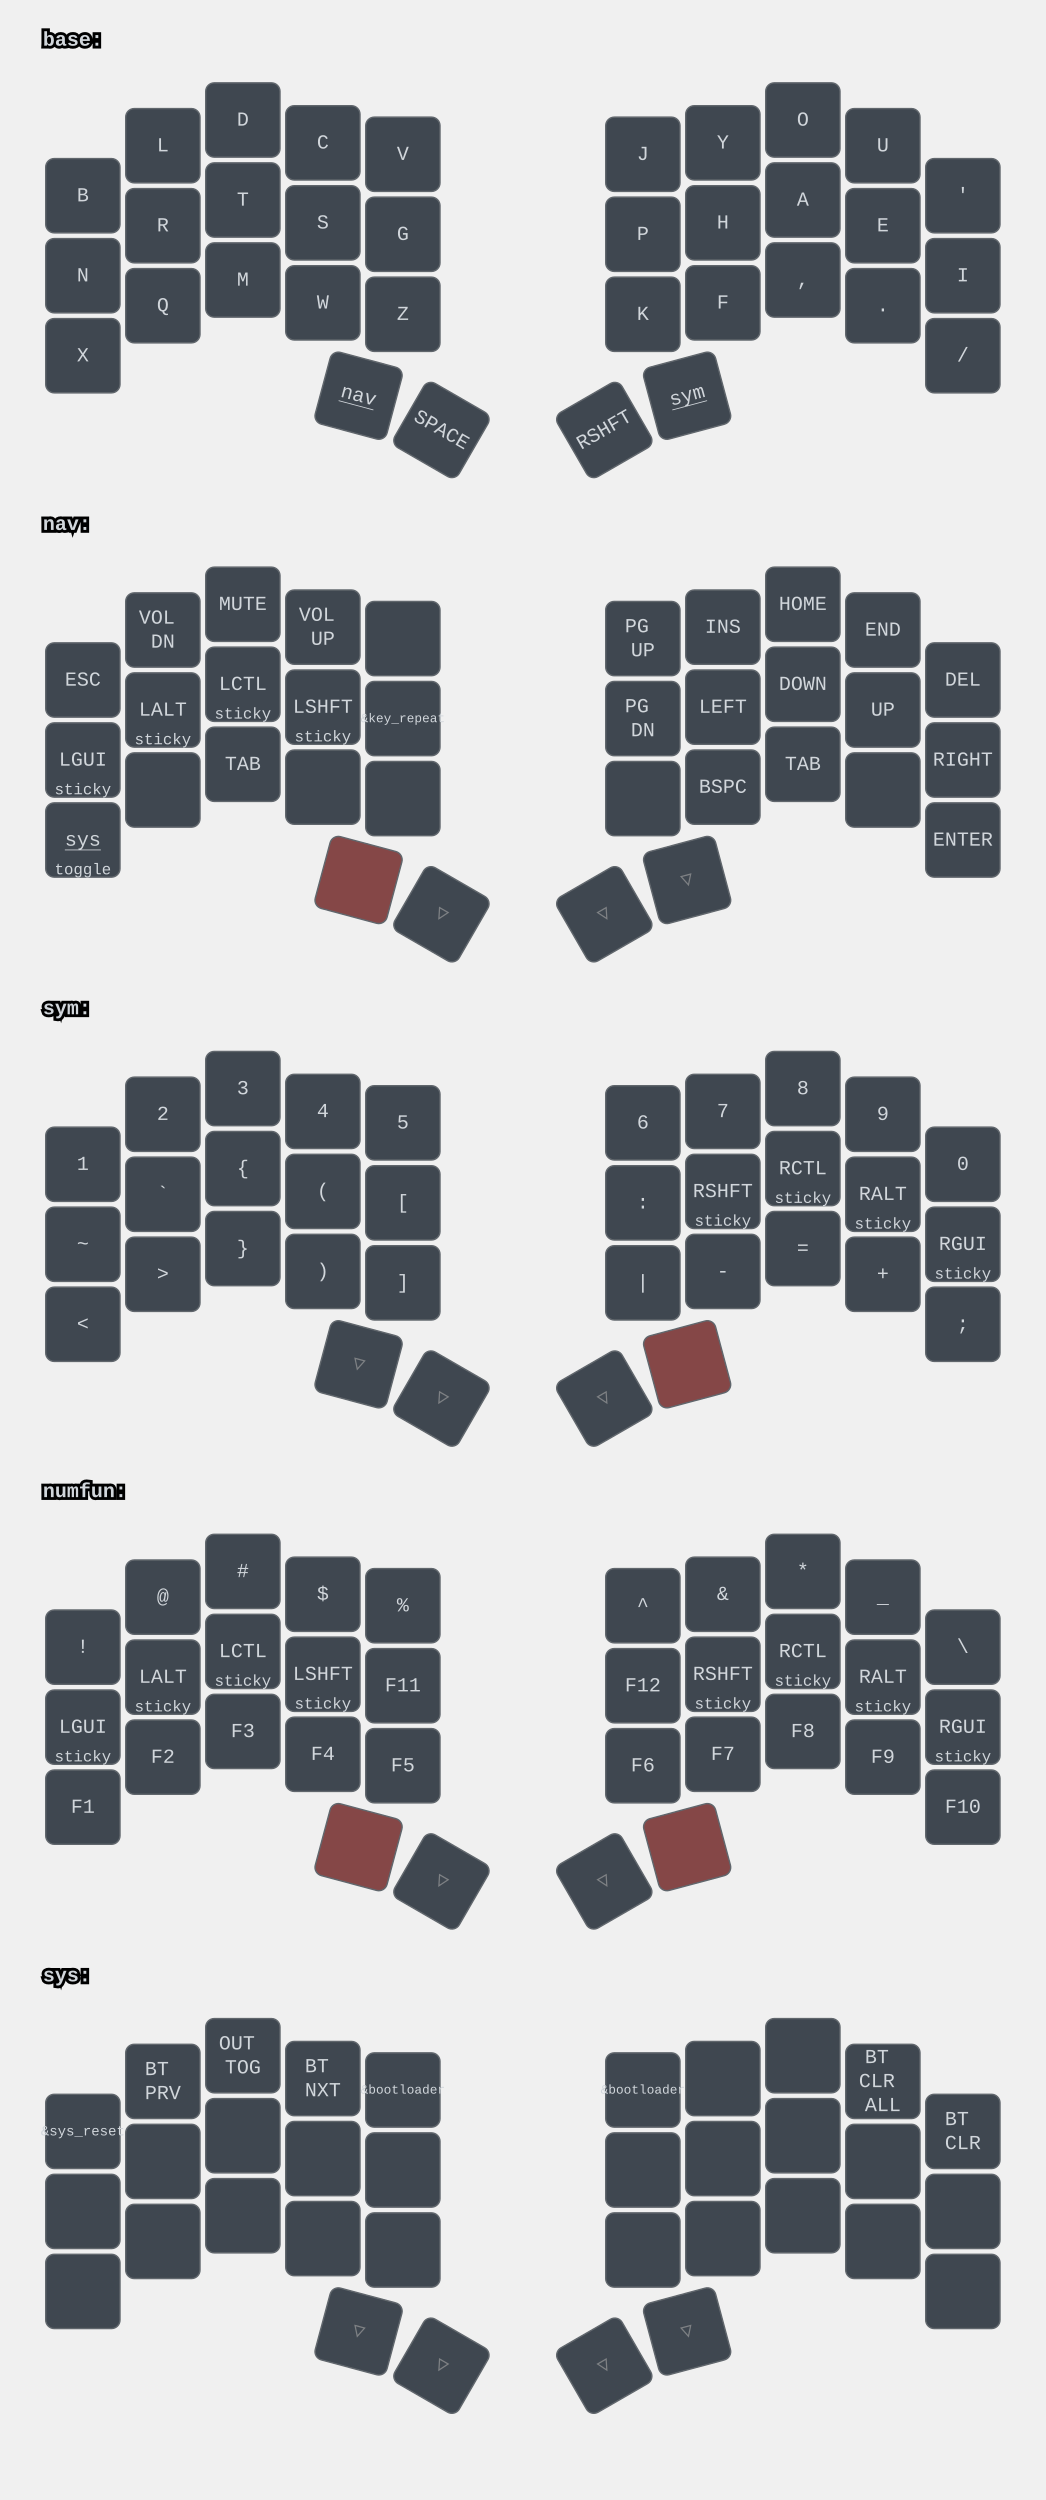
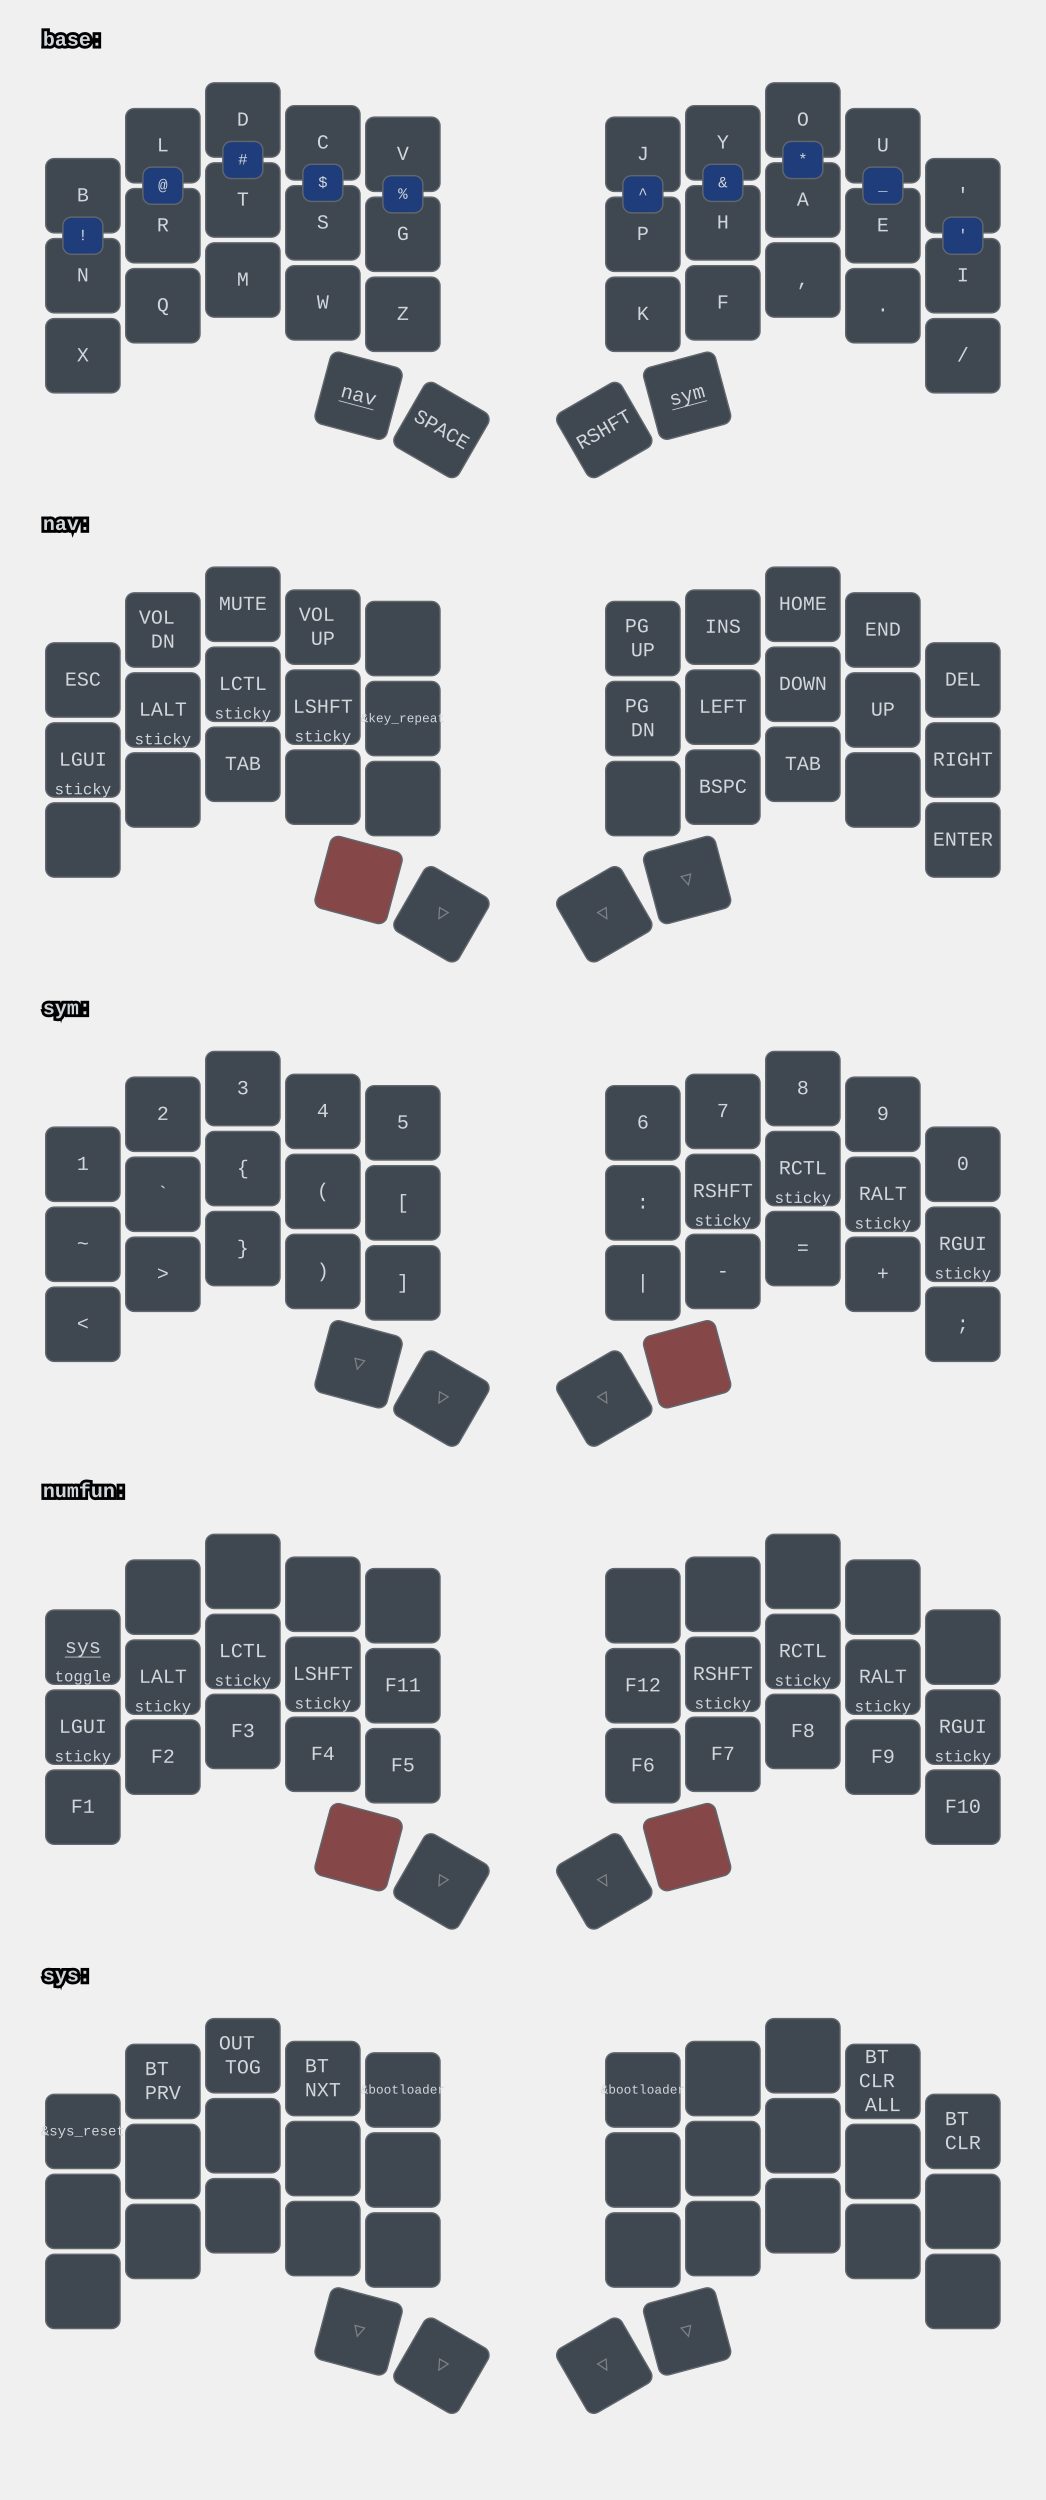
<svg xmlns="http://www.w3.org/2000/svg" width="732" height="1750" viewBox="0 0 732 1750" class="keymap">
  <style>/* inherit to force styles through use tags */
svg path {
    fill: inherit;
}

/* font and background color specifications */
svg.keymap {
    font-family: SFMono-Regular,Consolas,Liberation Mono,Menlo,monospace;
    font-size: 14px;
    font-kerning: normal;
    text-rendering: optimizeLegibility;
    fill: #24292e;
}

/* default key styling */
rect.key {
    fill: #f6f8fa;
}

rect.key, rect.combo {
    stroke: #c9cccf;
    stroke-width: 1;
}

/* default key side styling, only used is draw_key_sides is set */
rect.side {
    filter: brightness(90%);
}

/* color accent for combo boxes */
rect.combo, rect.combo-separate {
    fill: #cdf;
}

/* color accent for held keys */
rect.held, rect.combo.held {
    fill: #fdd;
}

/* color accent for ghost (optional) keys */
rect.ghost, rect.combo.ghost {
    stroke-dasharray: 4, 4;
    stroke-width: 2;
}

text {
    text-anchor: middle;
    dominant-baseline: middle;
}

/* styling for layer labels */
text.label {
    font-weight: bold;
    text-anchor: start;
    stroke: white;
    stroke-width: 4;
    paint-order: stroke;
}

/* styling for optional footer */
text.footer {
    text-anchor: end;
    dominant-baseline: auto;
    stroke: white;
    stroke-width: 4;
    paint-order: stroke;
}

/* styling for combo tap, and key non-tap label text */
text.combo, text.hold, text.shifted, text.left, text.right, text.tl, text.tr, text.bl, text.br {
    font-size: 11px;
}

text.hold, text.bl, text.br {
    text-anchor: middle;
    dominant-baseline: auto;
}

text.shifted, text.tl, text.tr {
    text-anchor: middle;
    dominant-baseline: hanging;
}

text.left, text.tl, text.bl {
    text-anchor: start;
}

text.right, text.tr, text.br {
    text-anchor: end;
}

text.layer-activator {
    text-decoration: underline;
}

/* styling for hold/shifted label text in combo box */
text.combo.hold, text.combo.shifted, text.combo.left, text.combo.right {
    font-size: 8px;
}

/* lighter symbol for transparent keys */
text.trans {
    fill: #7b7e81;
}

/* styling for combo dendrons */
path.combo {
    stroke-width: 1;
    stroke: gray;
    fill: none;
}

/* Start Tabler Icons Cleanup */
/* cannot use height/width with glyphs */
.icon-tabler &gt; path {
    fill: inherit;
    stroke: inherit;
    stroke-width: 2;
}
/* hide tabler's default box */
.icon-tabler &gt; path[stroke="none"][fill="none"] {
    visibility: hidden;
}
/* End Tabler Icons Cleanup */

svg.keymap { fill: #d1d6db; }
rect.key { fill: #3f4750; }
rect.key, rect.combo { stroke: #60666c; }
rect.combo, rect.combo-separate { fill: #1f3d7a; }
rect.held, rect.combo.held { fill: #854747; }
text.label, text.footer { stroke: black; }
text.trans { fill: #7e8184; }
path.combo { stroke: #7f7f7f; }
</style>
  <g transform="translate(30, 0)" class="layer-base">
    <text x="0" y="28" class="label" id="base">base:</text>
    <g transform="translate(0, 56)">
      <g transform="translate(28, 81)" class="key keypos-0">
        <rect rx="6" ry="6" x="-26" y="-26" width="52" height="52" class="key" />
        <text x="0" y="0" class="key tap">B</text>
      </g>
      <g transform="translate(84, 46)" class="key keypos-1">
        <rect rx="6" ry="6" x="-26" y="-26" width="52" height="52" class="key" />
        <text x="0" y="0" class="key tap">L</text>
      </g>
      <g transform="translate(140, 28)" class="key keypos-2">
        <rect rx="6" ry="6" x="-26" y="-26" width="52" height="52" class="key" />
        <text x="0" y="0" class="key tap">D</text>
      </g>
      <g transform="translate(196, 44)" class="key keypos-3">
        <rect rx="6" ry="6" x="-26" y="-26" width="52" height="52" class="key" />
        <text x="0" y="0" class="key tap">C</text>
      </g>
      <g transform="translate(252, 52)" class="key keypos-4">
        <rect rx="6" ry="6" x="-26" y="-26" width="52" height="52" class="key" />
        <text x="0" y="0" class="key tap">V</text>
      </g>
      <g transform="translate(420, 52)" class="key keypos-5">
        <rect rx="6" ry="6" x="-26" y="-26" width="52" height="52" class="key" />
        <text x="0" y="0" class="key tap">J</text>
      </g>
      <g transform="translate(476, 44)" class="key keypos-6">
        <rect rx="6" ry="6" x="-26" y="-26" width="52" height="52" class="key" />
        <text x="0" y="0" class="key tap">Y</text>
      </g>
      <g transform="translate(532, 28)" class="key keypos-7">
        <rect rx="6" ry="6" x="-26" y="-26" width="52" height="52" class="key" />
        <text x="0" y="0" class="key tap">O</text>
      </g>
      <g transform="translate(588, 46)" class="key keypos-8">
        <rect rx="6" ry="6" x="-26" y="-26" width="52" height="52" class="key" />
        <text x="0" y="0" class="key tap">U</text>
      </g>
      <g transform="translate(644, 81)" class="key keypos-9">
        <rect rx="6" ry="6" x="-26" y="-26" width="52" height="52" class="key" />
        <text x="0" y="0" class="key tap">'</text>
      </g>
      <g transform="translate(28, 137)" class="key keypos-10">
        <rect rx="6" ry="6" x="-26" y="-26" width="52" height="52" class="key" />
        <text x="0" y="0" class="key tap">N</text>
      </g>
      <g transform="translate(84, 102)" class="key keypos-11">
        <rect rx="6" ry="6" x="-26" y="-26" width="52" height="52" class="key" />
        <text x="0" y="0" class="key tap">R</text>
      </g>
      <g transform="translate(140, 84)" class="key keypos-12">
        <rect rx="6" ry="6" x="-26" y="-26" width="52" height="52" class="key" />
        <text x="0" y="0" class="key tap">T</text>
      </g>
      <g transform="translate(196, 100)" class="key keypos-13">
        <rect rx="6" ry="6" x="-26" y="-26" width="52" height="52" class="key" />
        <text x="0" y="0" class="key tap">S</text>
      </g>
      <g transform="translate(252, 108)" class="key keypos-14">
        <rect rx="6" ry="6" x="-26" y="-26" width="52" height="52" class="key" />
        <text x="0" y="0" class="key tap">G</text>
      </g>
      <g transform="translate(420, 108)" class="key keypos-15">
        <rect rx="6" ry="6" x="-26" y="-26" width="52" height="52" class="key" />
        <text x="0" y="0" class="key tap">P</text>
      </g>
      <g transform="translate(476, 100)" class="key keypos-16">
        <rect rx="6" ry="6" x="-26" y="-26" width="52" height="52" class="key" />
        <text x="0" y="0" class="key tap">H</text>
      </g>
      <g transform="translate(532, 84)" class="key keypos-17">
        <rect rx="6" ry="6" x="-26" y="-26" width="52" height="52" class="key" />
        <text x="0" y="0" class="key tap">A</text>
      </g>
      <g transform="translate(588, 102)" class="key keypos-18">
        <rect rx="6" ry="6" x="-26" y="-26" width="52" height="52" class="key" />
        <text x="0" y="0" class="key tap">E</text>
      </g>
      <g transform="translate(644, 137)" class="key keypos-19">
        <rect rx="6" ry="6" x="-26" y="-26" width="52" height="52" class="key" />
        <text x="0" y="0" class="key tap">I</text>
      </g>
      <g transform="translate(28, 193)" class="key keypos-20">
        <rect rx="6" ry="6" x="-26" y="-26" width="52" height="52" class="key" />
        <text x="0" y="0" class="key tap">X</text>
      </g>
      <g transform="translate(84, 158)" class="key keypos-21">
        <rect rx="6" ry="6" x="-26" y="-26" width="52" height="52" class="key" />
        <text x="0" y="0" class="key tap">Q</text>
      </g>
      <g transform="translate(140, 140)" class="key keypos-22">
        <rect rx="6" ry="6" x="-26" y="-26" width="52" height="52" class="key" />
        <text x="0" y="0" class="key tap">M</text>
      </g>
      <g transform="translate(196, 156)" class="key keypos-23">
        <rect rx="6" ry="6" x="-26" y="-26" width="52" height="52" class="key" />
        <text x="0" y="0" class="key tap">W</text>
      </g>
      <g transform="translate(252, 164)" class="key keypos-24">
        <rect rx="6" ry="6" x="-26" y="-26" width="52" height="52" class="key" />
        <text x="0" y="0" class="key tap">Z</text>
      </g>
      <g transform="translate(420, 164)" class="key keypos-25">
        <rect rx="6" ry="6" x="-26" y="-26" width="52" height="52" class="key" />
        <text x="0" y="0" class="key tap">K</text>
      </g>
      <g transform="translate(476, 156)" class="key keypos-26">
        <rect rx="6" ry="6" x="-26" y="-26" width="52" height="52" class="key" />
        <text x="0" y="0" class="key tap">F</text>
      </g>
      <g transform="translate(532, 140)" class="key keypos-27">
        <rect rx="6" ry="6" x="-26" y="-26" width="52" height="52" class="key" />
        <text x="0" y="0" class="key tap">,</text>
      </g>
      <g transform="translate(588, 158)" class="key keypos-28">
        <rect rx="6" ry="6" x="-26" y="-26" width="52" height="52" class="key" />
        <text x="0" y="0" class="key tap">.</text>
      </g>
      <g transform="translate(644, 193)" class="key keypos-29">
        <rect rx="6" ry="6" x="-26" y="-26" width="52" height="52" class="key" />
        <text x="0" y="0" class="key tap">/</text>
      </g>
      <g transform="translate(221, 221) rotate(15.0)" class="key keypos-30">
        <rect rx="6" ry="6" x="-26" y="-26" width="52" height="52" class="key" />
        <a href="#nav">
          <text x="0" y="0" class="key tap layer-activator">nav</text>
        </a>
      </g>
      <g transform="translate(279, 245) rotate(30.0)" class="key keypos-31">
        <rect rx="6" ry="6" x="-26" y="-26" width="52" height="52" class="key" />
        <text x="0" y="0" class="key tap">SPACE</text>
      </g>
      <g transform="translate(393, 245) rotate(-30.0)" class="key keypos-32">
        <rect rx="6" ry="6" x="-26" y="-26" width="52" height="52" class="key" />
        <text x="0" y="0" class="key tap">RSHFT</text>
      </g>
      <g transform="translate(451, 221) rotate(-15.0)" class="key keypos-33">
        <rect rx="6" ry="6" x="-26" y="-26" width="52" height="52" class="key" />
        <a href="#sym">
          <text x="0" y="0" class="key tap layer-activator">sym</text>
        </a>
      </g>
+       <g class="combo combopos-0">
+         <rect rx="6" ry="6" x="14" y="96" width="28" height="26" class="combo" />
+         <text x="28" y="109" class="combo tap">!</text>
+       </g>
+       <g class="combo combopos-1">
+         <rect rx="6" ry="6" x="70" y="61" width="28" height="26" class="combo" />
+         <text x="84" y="74" class="combo tap">@</text>
+       </g>
+       <g class="combo combopos-2">
+         <rect rx="6" ry="6" x="126" y="43" width="28" height="26" class="combo" />
+         <text x="140" y="56" class="combo tap">#</text>
+       </g>
+       <g class="combo combopos-3">
+         <rect rx="6" ry="6" x="182" y="59" width="28" height="26" class="combo" />
+         <text x="196" y="72" class="combo tap">$</text>
+       </g>
+       <g class="combo combopos-4">
+         <rect rx="6" ry="6" x="238" y="67" width="28" height="26" class="combo" />
+         <text x="252" y="80" class="combo tap">%</text>
+       </g>
+       <g class="combo combopos-5">
+         <rect rx="6" ry="6" x="406" y="67" width="28" height="26" class="combo" />
+         <text x="420" y="80" class="combo tap">^</text>
+       </g>
+       <g class="combo combopos-6">
+         <rect rx="6" ry="6" x="462" y="59" width="28" height="26" class="combo" />
+         <text x="476" y="72" class="combo tap">&amp;</text>
+       </g>
+       <g class="combo combopos-7">
+         <rect rx="6" ry="6" x="518" y="43" width="28" height="26" class="combo" />
+         <text x="532" y="56" class="combo tap">*</text>
+       </g>
+       <g class="combo combopos-8">
+         <rect rx="6" ry="6" x="574" y="61" width="28" height="26" class="combo" />
+         <text x="588" y="74" class="combo tap">_</text>
+       </g>
+       <g class="combo combopos-9">
+         <rect rx="6" ry="6" x="630" y="96" width="28" height="26" class="combo" />
+         <text x="644" y="109" class="combo tap">'</text>
+       </g>
    </g>
  </g>
  <g transform="translate(30, 339)" class="layer-nav">
    <text x="0" y="28" class="label" id="nav">nav:</text>
    <g transform="translate(0, 56)">
      <g transform="translate(28, 81)" class="key keypos-0">
        <rect rx="6" ry="6" x="-26" y="-26" width="52" height="52" class="key" />
        <text x="0" y="0" class="key tap">ESC</text>
      </g>
      <g transform="translate(84, 46)" class="key keypos-1">
        <rect rx="6" ry="6" x="-26" y="-26" width="52" height="52" class="key" />
        <text x="0" y="0" class="key tap">
          <tspan x="0" dy="-0.6em">VOL</tspan>
          <tspan x="0" dy="1.2em">DN</tspan>
        </text>
      </g>
      <g transform="translate(140, 28)" class="key keypos-2">
        <rect rx="6" ry="6" x="-26" y="-26" width="52" height="52" class="key" />
        <text x="0" y="0" class="key tap">MUTE</text>
      </g>
      <g transform="translate(196, 44)" class="key keypos-3">
        <rect rx="6" ry="6" x="-26" y="-26" width="52" height="52" class="key" />
        <text x="0" y="0" class="key tap">
          <tspan x="0" dy="-0.6em">VOL</tspan>
          <tspan x="0" dy="1.2em">UP</tspan>
        </text>
      </g>
      <g transform="translate(252, 52)" class="key keypos-4">
        <rect rx="6" ry="6" x="-26" y="-26" width="52" height="52" class="key" />
      </g>
      <g transform="translate(420, 52)" class="key keypos-5">
        <rect rx="6" ry="6" x="-26" y="-26" width="52" height="52" class="key" />
        <text x="0" y="0" class="key tap">
          <tspan x="0" dy="-0.6em">PG</tspan>
          <tspan x="0" dy="1.2em">UP</tspan>
        </text>
      </g>
      <g transform="translate(476, 44)" class="key keypos-6">
        <rect rx="6" ry="6" x="-26" y="-26" width="52" height="52" class="key" />
        <text x="0" y="0" class="key tap">INS</text>
      </g>
      <g transform="translate(532, 28)" class="key keypos-7">
        <rect rx="6" ry="6" x="-26" y="-26" width="52" height="52" class="key" />
        <text x="0" y="0" class="key tap">HOME</text>
      </g>
      <g transform="translate(588, 46)" class="key keypos-8">
        <rect rx="6" ry="6" x="-26" y="-26" width="52" height="52" class="key" />
        <text x="0" y="0" class="key tap">END</text>
      </g>
      <g transform="translate(644, 81)" class="key keypos-9">
        <rect rx="6" ry="6" x="-26" y="-26" width="52" height="52" class="key" />
        <text x="0" y="0" class="key tap">DEL</text>
      </g>
      <g transform="translate(28, 137)" class="key keypos-10">
        <rect rx="6" ry="6" x="-26" y="-26" width="52" height="52" class="key" />
        <text x="0" y="0" class="key tap">LGUI</text>
        <text x="0" y="24" class="key hold">sticky</text>
      </g>
      <g transform="translate(84, 102)" class="key keypos-11">
        <rect rx="6" ry="6" x="-26" y="-26" width="52" height="52" class="key" />
        <text x="0" y="0" class="key tap">LALT</text>
        <text x="0" y="24" class="key hold">sticky</text>
      </g>
      <g transform="translate(140, 84)" class="key keypos-12">
        <rect rx="6" ry="6" x="-26" y="-26" width="52" height="52" class="key" />
        <text x="0" y="0" class="key tap">LCTL</text>
        <text x="0" y="24" class="key hold">sticky</text>
      </g>
      <g transform="translate(196, 100)" class="key keypos-13">
        <rect rx="6" ry="6" x="-26" y="-26" width="52" height="52" class="key" />
        <text x="0" y="0" class="key tap">LSHFT</text>
        <text x="0" y="24" class="key hold">sticky</text>
      </g>
      <g transform="translate(252, 108)" class="key keypos-14">
        <rect rx="6" ry="6" x="-26" y="-26" width="52" height="52" class="key" />
        <text x="0" y="0" class="key tap">
          <tspan style="font-size: 64%">&amp;key_repeat</tspan>
        </text>
      </g>
      <g transform="translate(420, 108)" class="key keypos-15">
        <rect rx="6" ry="6" x="-26" y="-26" width="52" height="52" class="key" />
        <text x="0" y="0" class="key tap">
          <tspan x="0" dy="-0.6em">PG</tspan>
          <tspan x="0" dy="1.2em">DN</tspan>
        </text>
      </g>
      <g transform="translate(476, 100)" class="key keypos-16">
        <rect rx="6" ry="6" x="-26" y="-26" width="52" height="52" class="key" />
        <text x="0" y="0" class="key tap">LEFT</text>
      </g>
      <g transform="translate(532, 84)" class="key keypos-17">
        <rect rx="6" ry="6" x="-26" y="-26" width="52" height="52" class="key" />
        <text x="0" y="0" class="key tap">DOWN</text>
      </g>
      <g transform="translate(588, 102)" class="key keypos-18">
        <rect rx="6" ry="6" x="-26" y="-26" width="52" height="52" class="key" />
        <text x="0" y="0" class="key tap">UP</text>
      </g>
      <g transform="translate(644, 137)" class="key keypos-19">
        <rect rx="6" ry="6" x="-26" y="-26" width="52" height="52" class="key" />
        <text x="0" y="0" class="key tap">RIGHT</text>
      </g>
      <g transform="translate(28, 193)" class="key keypos-20">
        <rect rx="6" ry="6" x="-26" y="-26" width="52" height="52" class="key" />
-         <a href="#sys">
-           <text x="0" y="0" class="key tap layer-activator">sys</text>
-         </a>
-         <text x="0" y="24" class="key hold">toggle</text>
      </g>
      <g transform="translate(84, 158)" class="key keypos-21">
        <rect rx="6" ry="6" x="-26" y="-26" width="52" height="52" class="key" />
      </g>
      <g transform="translate(140, 140)" class="key keypos-22">
        <rect rx="6" ry="6" x="-26" y="-26" width="52" height="52" class="key" />
        <text x="0" y="0" class="key tap">TAB</text>
      </g>
      <g transform="translate(196, 156)" class="key keypos-23">
        <rect rx="6" ry="6" x="-26" y="-26" width="52" height="52" class="key" />
      </g>
      <g transform="translate(252, 164)" class="key keypos-24">
        <rect rx="6" ry="6" x="-26" y="-26" width="52" height="52" class="key" />
      </g>
      <g transform="translate(420, 164)" class="key keypos-25">
        <rect rx="6" ry="6" x="-26" y="-26" width="52" height="52" class="key" />
      </g>
      <g transform="translate(476, 156)" class="key keypos-26">
        <rect rx="6" ry="6" x="-26" y="-26" width="52" height="52" class="key" />
        <text x="0" y="0" class="key tap">BSPC</text>
      </g>
      <g transform="translate(532, 140)" class="key keypos-27">
        <rect rx="6" ry="6" x="-26" y="-26" width="52" height="52" class="key" />
        <text x="0" y="0" class="key tap">TAB</text>
      </g>
      <g transform="translate(588, 158)" class="key keypos-28">
        <rect rx="6" ry="6" x="-26" y="-26" width="52" height="52" class="key" />
      </g>
      <g transform="translate(644, 193)" class="key keypos-29">
        <rect rx="6" ry="6" x="-26" y="-26" width="52" height="52" class="key" />
        <text x="0" y="0" class="key tap">ENTER</text>
      </g>
      <g transform="translate(221, 221) rotate(15.0)" class="key held keypos-30">
        <rect rx="6" ry="6" x="-26" y="-26" width="52" height="52" class="key held" />
      </g>
      <g transform="translate(279, 245) rotate(30.0)" class="key trans keypos-31">
        <rect rx="6" ry="6" x="-26" y="-26" width="52" height="52" class="key trans" />
        <text x="0" y="0" class="key trans tap">▽</text>
      </g>
      <g transform="translate(393, 245) rotate(-30.0)" class="key trans keypos-32">
        <rect rx="6" ry="6" x="-26" y="-26" width="52" height="52" class="key trans" />
        <text x="0" y="0" class="key trans tap">▽</text>
      </g>
      <g transform="translate(451, 221) rotate(-15.0)" class="key trans keypos-33">
        <rect rx="6" ry="6" x="-26" y="-26" width="52" height="52" class="key trans" />
        <text x="0" y="0" class="key trans tap">▽</text>
      </g>
    </g>
  </g>
  <g transform="translate(30, 678)" class="layer-sym">
    <text x="0" y="28" class="label" id="sym">sym:</text>
    <g transform="translate(0, 56)">
      <g transform="translate(28, 81)" class="key keypos-0">
        <rect rx="6" ry="6" x="-26" y="-26" width="52" height="52" class="key" />
        <text x="0" y="0" class="key tap">1</text>
      </g>
      <g transform="translate(84, 46)" class="key keypos-1">
        <rect rx="6" ry="6" x="-26" y="-26" width="52" height="52" class="key" />
        <text x="0" y="0" class="key tap">2</text>
      </g>
      <g transform="translate(140, 28)" class="key keypos-2">
        <rect rx="6" ry="6" x="-26" y="-26" width="52" height="52" class="key" />
        <text x="0" y="0" class="key tap">3</text>
      </g>
      <g transform="translate(196, 44)" class="key keypos-3">
        <rect rx="6" ry="6" x="-26" y="-26" width="52" height="52" class="key" />
        <text x="0" y="0" class="key tap">4</text>
      </g>
      <g transform="translate(252, 52)" class="key keypos-4">
        <rect rx="6" ry="6" x="-26" y="-26" width="52" height="52" class="key" />
        <text x="0" y="0" class="key tap">5</text>
      </g>
      <g transform="translate(420, 52)" class="key keypos-5">
        <rect rx="6" ry="6" x="-26" y="-26" width="52" height="52" class="key" />
        <text x="0" y="0" class="key tap">6</text>
      </g>
      <g transform="translate(476, 44)" class="key keypos-6">
        <rect rx="6" ry="6" x="-26" y="-26" width="52" height="52" class="key" />
        <text x="0" y="0" class="key tap">7</text>
      </g>
      <g transform="translate(532, 28)" class="key keypos-7">
        <rect rx="6" ry="6" x="-26" y="-26" width="52" height="52" class="key" />
        <text x="0" y="0" class="key tap">8</text>
      </g>
      <g transform="translate(588, 46)" class="key keypos-8">
        <rect rx="6" ry="6" x="-26" y="-26" width="52" height="52" class="key" />
        <text x="0" y="0" class="key tap">9</text>
      </g>
      <g transform="translate(644, 81)" class="key keypos-9">
        <rect rx="6" ry="6" x="-26" y="-26" width="52" height="52" class="key" />
        <text x="0" y="0" class="key tap">0</text>
      </g>
      <g transform="translate(28, 137)" class="key keypos-10">
        <rect rx="6" ry="6" x="-26" y="-26" width="52" height="52" class="key" />
        <text x="0" y="0" class="key tap">~</text>
      </g>
      <g transform="translate(84, 102)" class="key keypos-11">
        <rect rx="6" ry="6" x="-26" y="-26" width="52" height="52" class="key" />
        <text x="0" y="0" class="key tap">`</text>
      </g>
      <g transform="translate(140, 84)" class="key keypos-12">
        <rect rx="6" ry="6" x="-26" y="-26" width="52" height="52" class="key" />
        <text x="0" y="0" class="key tap">{</text>
      </g>
      <g transform="translate(196, 100)" class="key keypos-13">
        <rect rx="6" ry="6" x="-26" y="-26" width="52" height="52" class="key" />
        <text x="0" y="0" class="key tap">(</text>
      </g>
      <g transform="translate(252, 108)" class="key keypos-14">
        <rect rx="6" ry="6" x="-26" y="-26" width="52" height="52" class="key" />
        <text x="0" y="0" class="key tap">[</text>
      </g>
      <g transform="translate(420, 108)" class="key keypos-15">
        <rect rx="6" ry="6" x="-26" y="-26" width="52" height="52" class="key" />
        <text x="0" y="0" class="key tap">:</text>
      </g>
      <g transform="translate(476, 100)" class="key keypos-16">
        <rect rx="6" ry="6" x="-26" y="-26" width="52" height="52" class="key" />
        <text x="0" y="0" class="key tap">RSHFT</text>
        <text x="0" y="24" class="key hold">sticky</text>
      </g>
      <g transform="translate(532, 84)" class="key keypos-17">
        <rect rx="6" ry="6" x="-26" y="-26" width="52" height="52" class="key" />
        <text x="0" y="0" class="key tap">RCTL</text>
        <text x="0" y="24" class="key hold">sticky</text>
      </g>
      <g transform="translate(588, 102)" class="key keypos-18">
        <rect rx="6" ry="6" x="-26" y="-26" width="52" height="52" class="key" />
        <text x="0" y="0" class="key tap">RALT</text>
        <text x="0" y="24" class="key hold">sticky</text>
      </g>
      <g transform="translate(644, 137)" class="key keypos-19">
        <rect rx="6" ry="6" x="-26" y="-26" width="52" height="52" class="key" />
        <text x="0" y="0" class="key tap">RGUI</text>
        <text x="0" y="24" class="key hold">sticky</text>
      </g>
      <g transform="translate(28, 193)" class="key keypos-20">
        <rect rx="6" ry="6" x="-26" y="-26" width="52" height="52" class="key" />
        <text x="0" y="0" class="key tap">&lt;</text>
      </g>
      <g transform="translate(84, 158)" class="key keypos-21">
        <rect rx="6" ry="6" x="-26" y="-26" width="52" height="52" class="key" />
        <text x="0" y="0" class="key tap">&gt;</text>
      </g>
      <g transform="translate(140, 140)" class="key keypos-22">
        <rect rx="6" ry="6" x="-26" y="-26" width="52" height="52" class="key" />
        <text x="0" y="0" class="key tap">}</text>
      </g>
      <g transform="translate(196, 156)" class="key keypos-23">
        <rect rx="6" ry="6" x="-26" y="-26" width="52" height="52" class="key" />
        <text x="0" y="0" class="key tap">)</text>
      </g>
      <g transform="translate(252, 164)" class="key keypos-24">
        <rect rx="6" ry="6" x="-26" y="-26" width="52" height="52" class="key" />
        <text x="0" y="0" class="key tap">]</text>
      </g>
      <g transform="translate(420, 164)" class="key keypos-25">
        <rect rx="6" ry="6" x="-26" y="-26" width="52" height="52" class="key" />
        <text x="0" y="0" class="key tap">|</text>
      </g>
      <g transform="translate(476, 156)" class="key keypos-26">
        <rect rx="6" ry="6" x="-26" y="-26" width="52" height="52" class="key" />
        <text x="0" y="0" class="key tap">-</text>
      </g>
      <g transform="translate(532, 140)" class="key keypos-27">
        <rect rx="6" ry="6" x="-26" y="-26" width="52" height="52" class="key" />
        <text x="0" y="0" class="key tap">=</text>
      </g>
      <g transform="translate(588, 158)" class="key keypos-28">
        <rect rx="6" ry="6" x="-26" y="-26" width="52" height="52" class="key" />
        <text x="0" y="0" class="key tap">+</text>
      </g>
      <g transform="translate(644, 193)" class="key keypos-29">
        <rect rx="6" ry="6" x="-26" y="-26" width="52" height="52" class="key" />
        <text x="0" y="0" class="key tap">;</text>
      </g>
      <g transform="translate(221, 221) rotate(15.0)" class="key trans keypos-30">
        <rect rx="6" ry="6" x="-26" y="-26" width="52" height="52" class="key trans" />
        <text x="0" y="0" class="key trans tap">▽</text>
      </g>
      <g transform="translate(279, 245) rotate(30.0)" class="key trans keypos-31">
        <rect rx="6" ry="6" x="-26" y="-26" width="52" height="52" class="key trans" />
        <text x="0" y="0" class="key trans tap">▽</text>
      </g>
      <g transform="translate(393, 245) rotate(-30.0)" class="key trans keypos-32">
        <rect rx="6" ry="6" x="-26" y="-26" width="52" height="52" class="key trans" />
        <text x="0" y="0" class="key trans tap">▽</text>
      </g>
      <g transform="translate(451, 221) rotate(-15.0)" class="key held keypos-33">
        <rect rx="6" ry="6" x="-26" y="-26" width="52" height="52" class="key held" />
      </g>
    </g>
  </g>
  <g transform="translate(30, 1016)" class="layer-numfun">
    <text x="0" y="28" class="label" id="numfun">numfun:</text>
    <g transform="translate(0, 56)">
      <g transform="translate(28, 81)" class="key keypos-0">
        <rect rx="6" ry="6" x="-26" y="-26" width="52" height="52" class="key" />
-         <text x="0" y="0" class="key tap">!</text>
+         <a href="#sys">
+           <text x="0" y="0" class="key tap layer-activator">sys</text>
+         </a>
+         <text x="0" y="24" class="key hold">toggle</text>
      </g>
      <g transform="translate(84, 46)" class="key keypos-1">
        <rect rx="6" ry="6" x="-26" y="-26" width="52" height="52" class="key" />
-         <text x="0" y="0" class="key tap">@</text>
      </g>
      <g transform="translate(140, 28)" class="key keypos-2">
        <rect rx="6" ry="6" x="-26" y="-26" width="52" height="52" class="key" />
-         <text x="0" y="0" class="key tap">#</text>
      </g>
      <g transform="translate(196, 44)" class="key keypos-3">
        <rect rx="6" ry="6" x="-26" y="-26" width="52" height="52" class="key" />
-         <text x="0" y="0" class="key tap">$</text>
      </g>
      <g transform="translate(252, 52)" class="key keypos-4">
        <rect rx="6" ry="6" x="-26" y="-26" width="52" height="52" class="key" />
-         <text x="0" y="0" class="key tap">%</text>
      </g>
      <g transform="translate(420, 52)" class="key keypos-5">
        <rect rx="6" ry="6" x="-26" y="-26" width="52" height="52" class="key" />
-         <text x="0" y="0" class="key tap">^</text>
      </g>
      <g transform="translate(476, 44)" class="key keypos-6">
        <rect rx="6" ry="6" x="-26" y="-26" width="52" height="52" class="key" />
-         <text x="0" y="0" class="key tap">&amp;</text>
      </g>
      <g transform="translate(532, 28)" class="key keypos-7">
        <rect rx="6" ry="6" x="-26" y="-26" width="52" height="52" class="key" />
-         <text x="0" y="0" class="key tap">*</text>
      </g>
      <g transform="translate(588, 46)" class="key keypos-8">
        <rect rx="6" ry="6" x="-26" y="-26" width="52" height="52" class="key" />
-         <text x="0" y="0" class="key tap">_</text>
      </g>
      <g transform="translate(644, 81)" class="key keypos-9">
        <rect rx="6" ry="6" x="-26" y="-26" width="52" height="52" class="key" />
-         <text x="0" y="0" class="key tap">\</text>
      </g>
      <g transform="translate(28, 137)" class="key keypos-10">
        <rect rx="6" ry="6" x="-26" y="-26" width="52" height="52" class="key" />
        <text x="0" y="0" class="key tap">LGUI</text>
        <text x="0" y="24" class="key hold">sticky</text>
      </g>
      <g transform="translate(84, 102)" class="key keypos-11">
        <rect rx="6" ry="6" x="-26" y="-26" width="52" height="52" class="key" />
        <text x="0" y="0" class="key tap">LALT</text>
        <text x="0" y="24" class="key hold">sticky</text>
      </g>
      <g transform="translate(140, 84)" class="key keypos-12">
        <rect rx="6" ry="6" x="-26" y="-26" width="52" height="52" class="key" />
        <text x="0" y="0" class="key tap">LCTL</text>
        <text x="0" y="24" class="key hold">sticky</text>
      </g>
      <g transform="translate(196, 100)" class="key keypos-13">
        <rect rx="6" ry="6" x="-26" y="-26" width="52" height="52" class="key" />
        <text x="0" y="0" class="key tap">LSHFT</text>
        <text x="0" y="24" class="key hold">sticky</text>
      </g>
      <g transform="translate(252, 108)" class="key keypos-14">
        <rect rx="6" ry="6" x="-26" y="-26" width="52" height="52" class="key" />
        <text x="0" y="0" class="key tap">F11</text>
      </g>
      <g transform="translate(420, 108)" class="key keypos-15">
        <rect rx="6" ry="6" x="-26" y="-26" width="52" height="52" class="key" />
        <text x="0" y="0" class="key tap">F12</text>
      </g>
      <g transform="translate(476, 100)" class="key keypos-16">
        <rect rx="6" ry="6" x="-26" y="-26" width="52" height="52" class="key" />
        <text x="0" y="0" class="key tap">RSHFT</text>
        <text x="0" y="24" class="key hold">sticky</text>
      </g>
      <g transform="translate(532, 84)" class="key keypos-17">
        <rect rx="6" ry="6" x="-26" y="-26" width="52" height="52" class="key" />
        <text x="0" y="0" class="key tap">RCTL</text>
        <text x="0" y="24" class="key hold">sticky</text>
      </g>
      <g transform="translate(588, 102)" class="key keypos-18">
        <rect rx="6" ry="6" x="-26" y="-26" width="52" height="52" class="key" />
        <text x="0" y="0" class="key tap">RALT</text>
        <text x="0" y="24" class="key hold">sticky</text>
      </g>
      <g transform="translate(644, 137)" class="key keypos-19">
        <rect rx="6" ry="6" x="-26" y="-26" width="52" height="52" class="key" />
        <text x="0" y="0" class="key tap">RGUI</text>
        <text x="0" y="24" class="key hold">sticky</text>
      </g>
      <g transform="translate(28, 193)" class="key keypos-20">
        <rect rx="6" ry="6" x="-26" y="-26" width="52" height="52" class="key" />
        <text x="0" y="0" class="key tap">F1</text>
      </g>
      <g transform="translate(84, 158)" class="key keypos-21">
        <rect rx="6" ry="6" x="-26" y="-26" width="52" height="52" class="key" />
        <text x="0" y="0" class="key tap">F2</text>
      </g>
      <g transform="translate(140, 140)" class="key keypos-22">
        <rect rx="6" ry="6" x="-26" y="-26" width="52" height="52" class="key" />
        <text x="0" y="0" class="key tap">F3</text>
      </g>
      <g transform="translate(196, 156)" class="key keypos-23">
        <rect rx="6" ry="6" x="-26" y="-26" width="52" height="52" class="key" />
        <text x="0" y="0" class="key tap">F4</text>
      </g>
      <g transform="translate(252, 164)" class="key keypos-24">
        <rect rx="6" ry="6" x="-26" y="-26" width="52" height="52" class="key" />
        <text x="0" y="0" class="key tap">F5</text>
      </g>
      <g transform="translate(420, 164)" class="key keypos-25">
        <rect rx="6" ry="6" x="-26" y="-26" width="52" height="52" class="key" />
        <text x="0" y="0" class="key tap">F6</text>
      </g>
      <g transform="translate(476, 156)" class="key keypos-26">
        <rect rx="6" ry="6" x="-26" y="-26" width="52" height="52" class="key" />
        <text x="0" y="0" class="key tap">F7</text>
      </g>
      <g transform="translate(532, 140)" class="key keypos-27">
        <rect rx="6" ry="6" x="-26" y="-26" width="52" height="52" class="key" />
        <text x="0" y="0" class="key tap">F8</text>
      </g>
      <g transform="translate(588, 158)" class="key keypos-28">
        <rect rx="6" ry="6" x="-26" y="-26" width="52" height="52" class="key" />
        <text x="0" y="0" class="key tap">F9</text>
      </g>
      <g transform="translate(644, 193)" class="key keypos-29">
        <rect rx="6" ry="6" x="-26" y="-26" width="52" height="52" class="key" />
        <text x="0" y="0" class="key tap">F10</text>
      </g>
      <g transform="translate(221, 221) rotate(15.0)" class="key held keypos-30">
        <rect rx="6" ry="6" x="-26" y="-26" width="52" height="52" class="key held" />
      </g>
      <g transform="translate(279, 245) rotate(30.0)" class="key trans keypos-31">
        <rect rx="6" ry="6" x="-26" y="-26" width="52" height="52" class="key trans" />
        <text x="0" y="0" class="key trans tap">▽</text>
      </g>
      <g transform="translate(393, 245) rotate(-30.0)" class="key trans keypos-32">
        <rect rx="6" ry="6" x="-26" y="-26" width="52" height="52" class="key trans" />
        <text x="0" y="0" class="key trans tap">▽</text>
      </g>
      <g transform="translate(451, 221) rotate(-15.0)" class="key held keypos-33">
        <rect rx="6" ry="6" x="-26" y="-26" width="52" height="52" class="key held" />
      </g>
    </g>
  </g>
  <g transform="translate(30, 1355)" class="layer-sys">
    <text x="0" y="28" class="label" id="sys">sys:</text>
    <g transform="translate(0, 56)">
      <g transform="translate(28, 81)" class="key keypos-0">
        <rect rx="6" ry="6" x="-26" y="-26" width="52" height="52" class="key" />
        <text x="0" y="0" class="key tap">
          <tspan style="font-size: 70%">&amp;sys_reset</tspan>
        </text>
      </g>
      <g transform="translate(84, 46)" class="key keypos-1">
        <rect rx="6" ry="6" x="-26" y="-26" width="52" height="52" class="key" />
        <text x="0" y="0" class="key tap">
          <tspan x="0" dy="-0.6em">BT</tspan>
          <tspan x="0" dy="1.2em">PRV</tspan>
        </text>
      </g>
      <g transform="translate(140, 28)" class="key keypos-2">
        <rect rx="6" ry="6" x="-26" y="-26" width="52" height="52" class="key" />
        <text x="0" y="0" class="key tap">
          <tspan x="0" dy="-0.6em">OUT</tspan>
          <tspan x="0" dy="1.2em">TOG</tspan>
        </text>
      </g>
      <g transform="translate(196, 44)" class="key keypos-3">
        <rect rx="6" ry="6" x="-26" y="-26" width="52" height="52" class="key" />
        <text x="0" y="0" class="key tap">
          <tspan x="0" dy="-0.6em">BT</tspan>
          <tspan x="0" dy="1.2em">NXT</tspan>
        </text>
      </g>
      <g transform="translate(252, 52)" class="key keypos-4">
        <rect rx="6" ry="6" x="-26" y="-26" width="52" height="52" class="key" />
        <text x="0" y="0" class="key tap">
          <tspan style="font-size: 64%">&amp;bootloader</tspan>
        </text>
      </g>
      <g transform="translate(420, 52)" class="key keypos-5">
        <rect rx="6" ry="6" x="-26" y="-26" width="52" height="52" class="key" />
        <text x="0" y="0" class="key tap">
          <tspan style="font-size: 64%">&amp;bootloader</tspan>
        </text>
      </g>
      <g transform="translate(476, 44)" class="key keypos-6">
        <rect rx="6" ry="6" x="-26" y="-26" width="52" height="52" class="key" />
      </g>
      <g transform="translate(532, 28)" class="key keypos-7">
        <rect rx="6" ry="6" x="-26" y="-26" width="52" height="52" class="key" />
      </g>
      <g transform="translate(588, 46)" class="key keypos-8">
        <rect rx="6" ry="6" x="-26" y="-26" width="52" height="52" class="key" />
        <text x="0" y="0" class="key tap">
          <tspan x="0" dy="-1.2em">BT</tspan>
          <tspan x="0" dy="1.2em">CLR</tspan>
          <tspan x="0" dy="1.2em">ALL</tspan>
        </text>
      </g>
      <g transform="translate(644, 81)" class="key keypos-9">
        <rect rx="6" ry="6" x="-26" y="-26" width="52" height="52" class="key" />
        <text x="0" y="0" class="key tap">
          <tspan x="0" dy="-0.6em">BT</tspan>
          <tspan x="0" dy="1.2em">CLR</tspan>
        </text>
      </g>
      <g transform="translate(28, 137)" class="key keypos-10">
        <rect rx="6" ry="6" x="-26" y="-26" width="52" height="52" class="key" />
      </g>
      <g transform="translate(84, 102)" class="key keypos-11">
        <rect rx="6" ry="6" x="-26" y="-26" width="52" height="52" class="key" />
      </g>
      <g transform="translate(140, 84)" class="key keypos-12">
        <rect rx="6" ry="6" x="-26" y="-26" width="52" height="52" class="key" />
      </g>
      <g transform="translate(196, 100)" class="key keypos-13">
        <rect rx="6" ry="6" x="-26" y="-26" width="52" height="52" class="key" />
      </g>
      <g transform="translate(252, 108)" class="key keypos-14">
        <rect rx="6" ry="6" x="-26" y="-26" width="52" height="52" class="key" />
      </g>
      <g transform="translate(420, 108)" class="key keypos-15">
        <rect rx="6" ry="6" x="-26" y="-26" width="52" height="52" class="key" />
      </g>
      <g transform="translate(476, 100)" class="key keypos-16">
        <rect rx="6" ry="6" x="-26" y="-26" width="52" height="52" class="key" />
      </g>
      <g transform="translate(532, 84)" class="key keypos-17">
        <rect rx="6" ry="6" x="-26" y="-26" width="52" height="52" class="key" />
      </g>
      <g transform="translate(588, 102)" class="key keypos-18">
        <rect rx="6" ry="6" x="-26" y="-26" width="52" height="52" class="key" />
      </g>
      <g transform="translate(644, 137)" class="key keypos-19">
        <rect rx="6" ry="6" x="-26" y="-26" width="52" height="52" class="key" />
      </g>
      <g transform="translate(28, 193)" class="key keypos-20">
        <rect rx="6" ry="6" x="-26" y="-26" width="52" height="52" class="key" />
      </g>
      <g transform="translate(84, 158)" class="key keypos-21">
        <rect rx="6" ry="6" x="-26" y="-26" width="52" height="52" class="key" />
      </g>
      <g transform="translate(140, 140)" class="key keypos-22">
        <rect rx="6" ry="6" x="-26" y="-26" width="52" height="52" class="key" />
      </g>
      <g transform="translate(196, 156)" class="key keypos-23">
        <rect rx="6" ry="6" x="-26" y="-26" width="52" height="52" class="key" />
      </g>
      <g transform="translate(252, 164)" class="key keypos-24">
        <rect rx="6" ry="6" x="-26" y="-26" width="52" height="52" class="key" />
      </g>
      <g transform="translate(420, 164)" class="key keypos-25">
        <rect rx="6" ry="6" x="-26" y="-26" width="52" height="52" class="key" />
      </g>
      <g transform="translate(476, 156)" class="key keypos-26">
        <rect rx="6" ry="6" x="-26" y="-26" width="52" height="52" class="key" />
      </g>
      <g transform="translate(532, 140)" class="key keypos-27">
        <rect rx="6" ry="6" x="-26" y="-26" width="52" height="52" class="key" />
      </g>
      <g transform="translate(588, 158)" class="key keypos-28">
        <rect rx="6" ry="6" x="-26" y="-26" width="52" height="52" class="key" />
      </g>
      <g transform="translate(644, 193)" class="key keypos-29">
        <rect rx="6" ry="6" x="-26" y="-26" width="52" height="52" class="key" />
      </g>
      <g transform="translate(221, 221) rotate(15.0)" class="key trans keypos-30">
        <rect rx="6" ry="6" x="-26" y="-26" width="52" height="52" class="key trans" />
        <text x="0" y="0" class="key trans tap">▽</text>
      </g>
      <g transform="translate(279, 245) rotate(30.0)" class="key trans keypos-31">
        <rect rx="6" ry="6" x="-26" y="-26" width="52" height="52" class="key trans" />
        <text x="0" y="0" class="key trans tap">▽</text>
      </g>
      <g transform="translate(393, 245) rotate(-30.0)" class="key trans keypos-32">
        <rect rx="6" ry="6" x="-26" y="-26" width="52" height="52" class="key trans" />
        <text x="0" y="0" class="key trans tap">▽</text>
      </g>
      <g transform="translate(451, 221) rotate(-15.0)" class="key trans keypos-33">
        <rect rx="6" ry="6" x="-26" y="-26" width="52" height="52" class="key trans" />
        <text x="0" y="0" class="key trans tap">▽</text>
      </g>
    </g>
  </g>
</svg>
